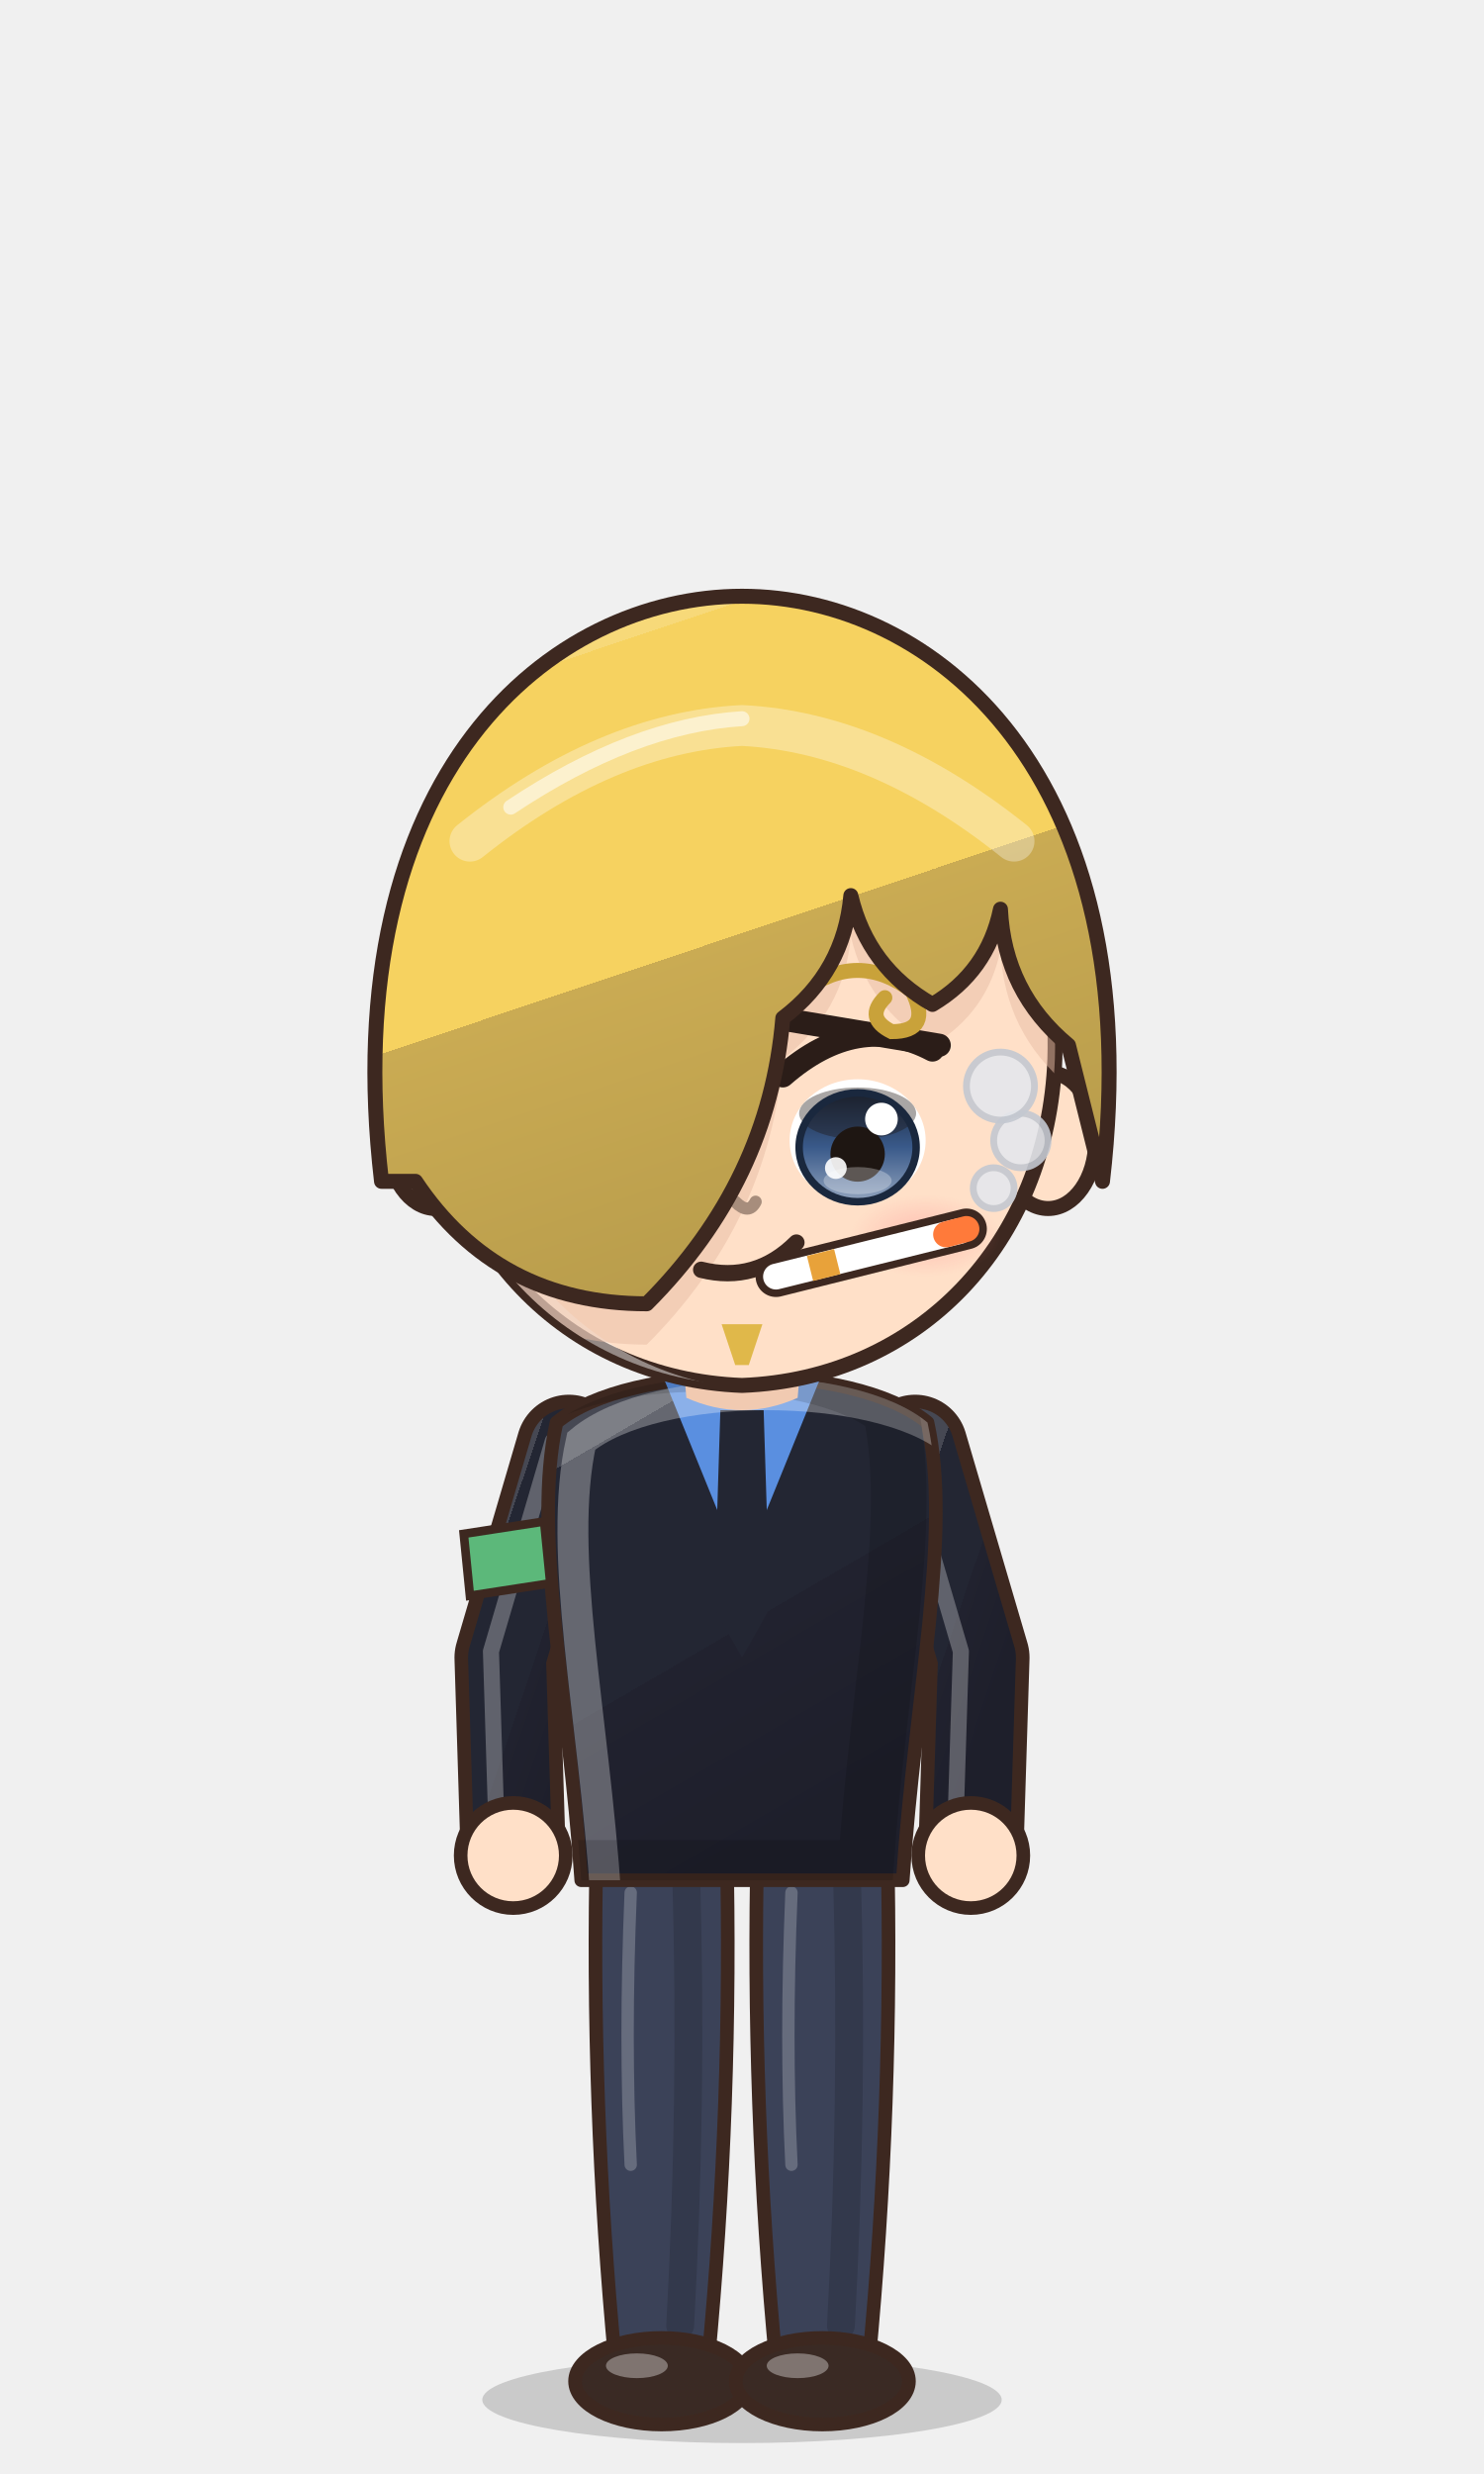
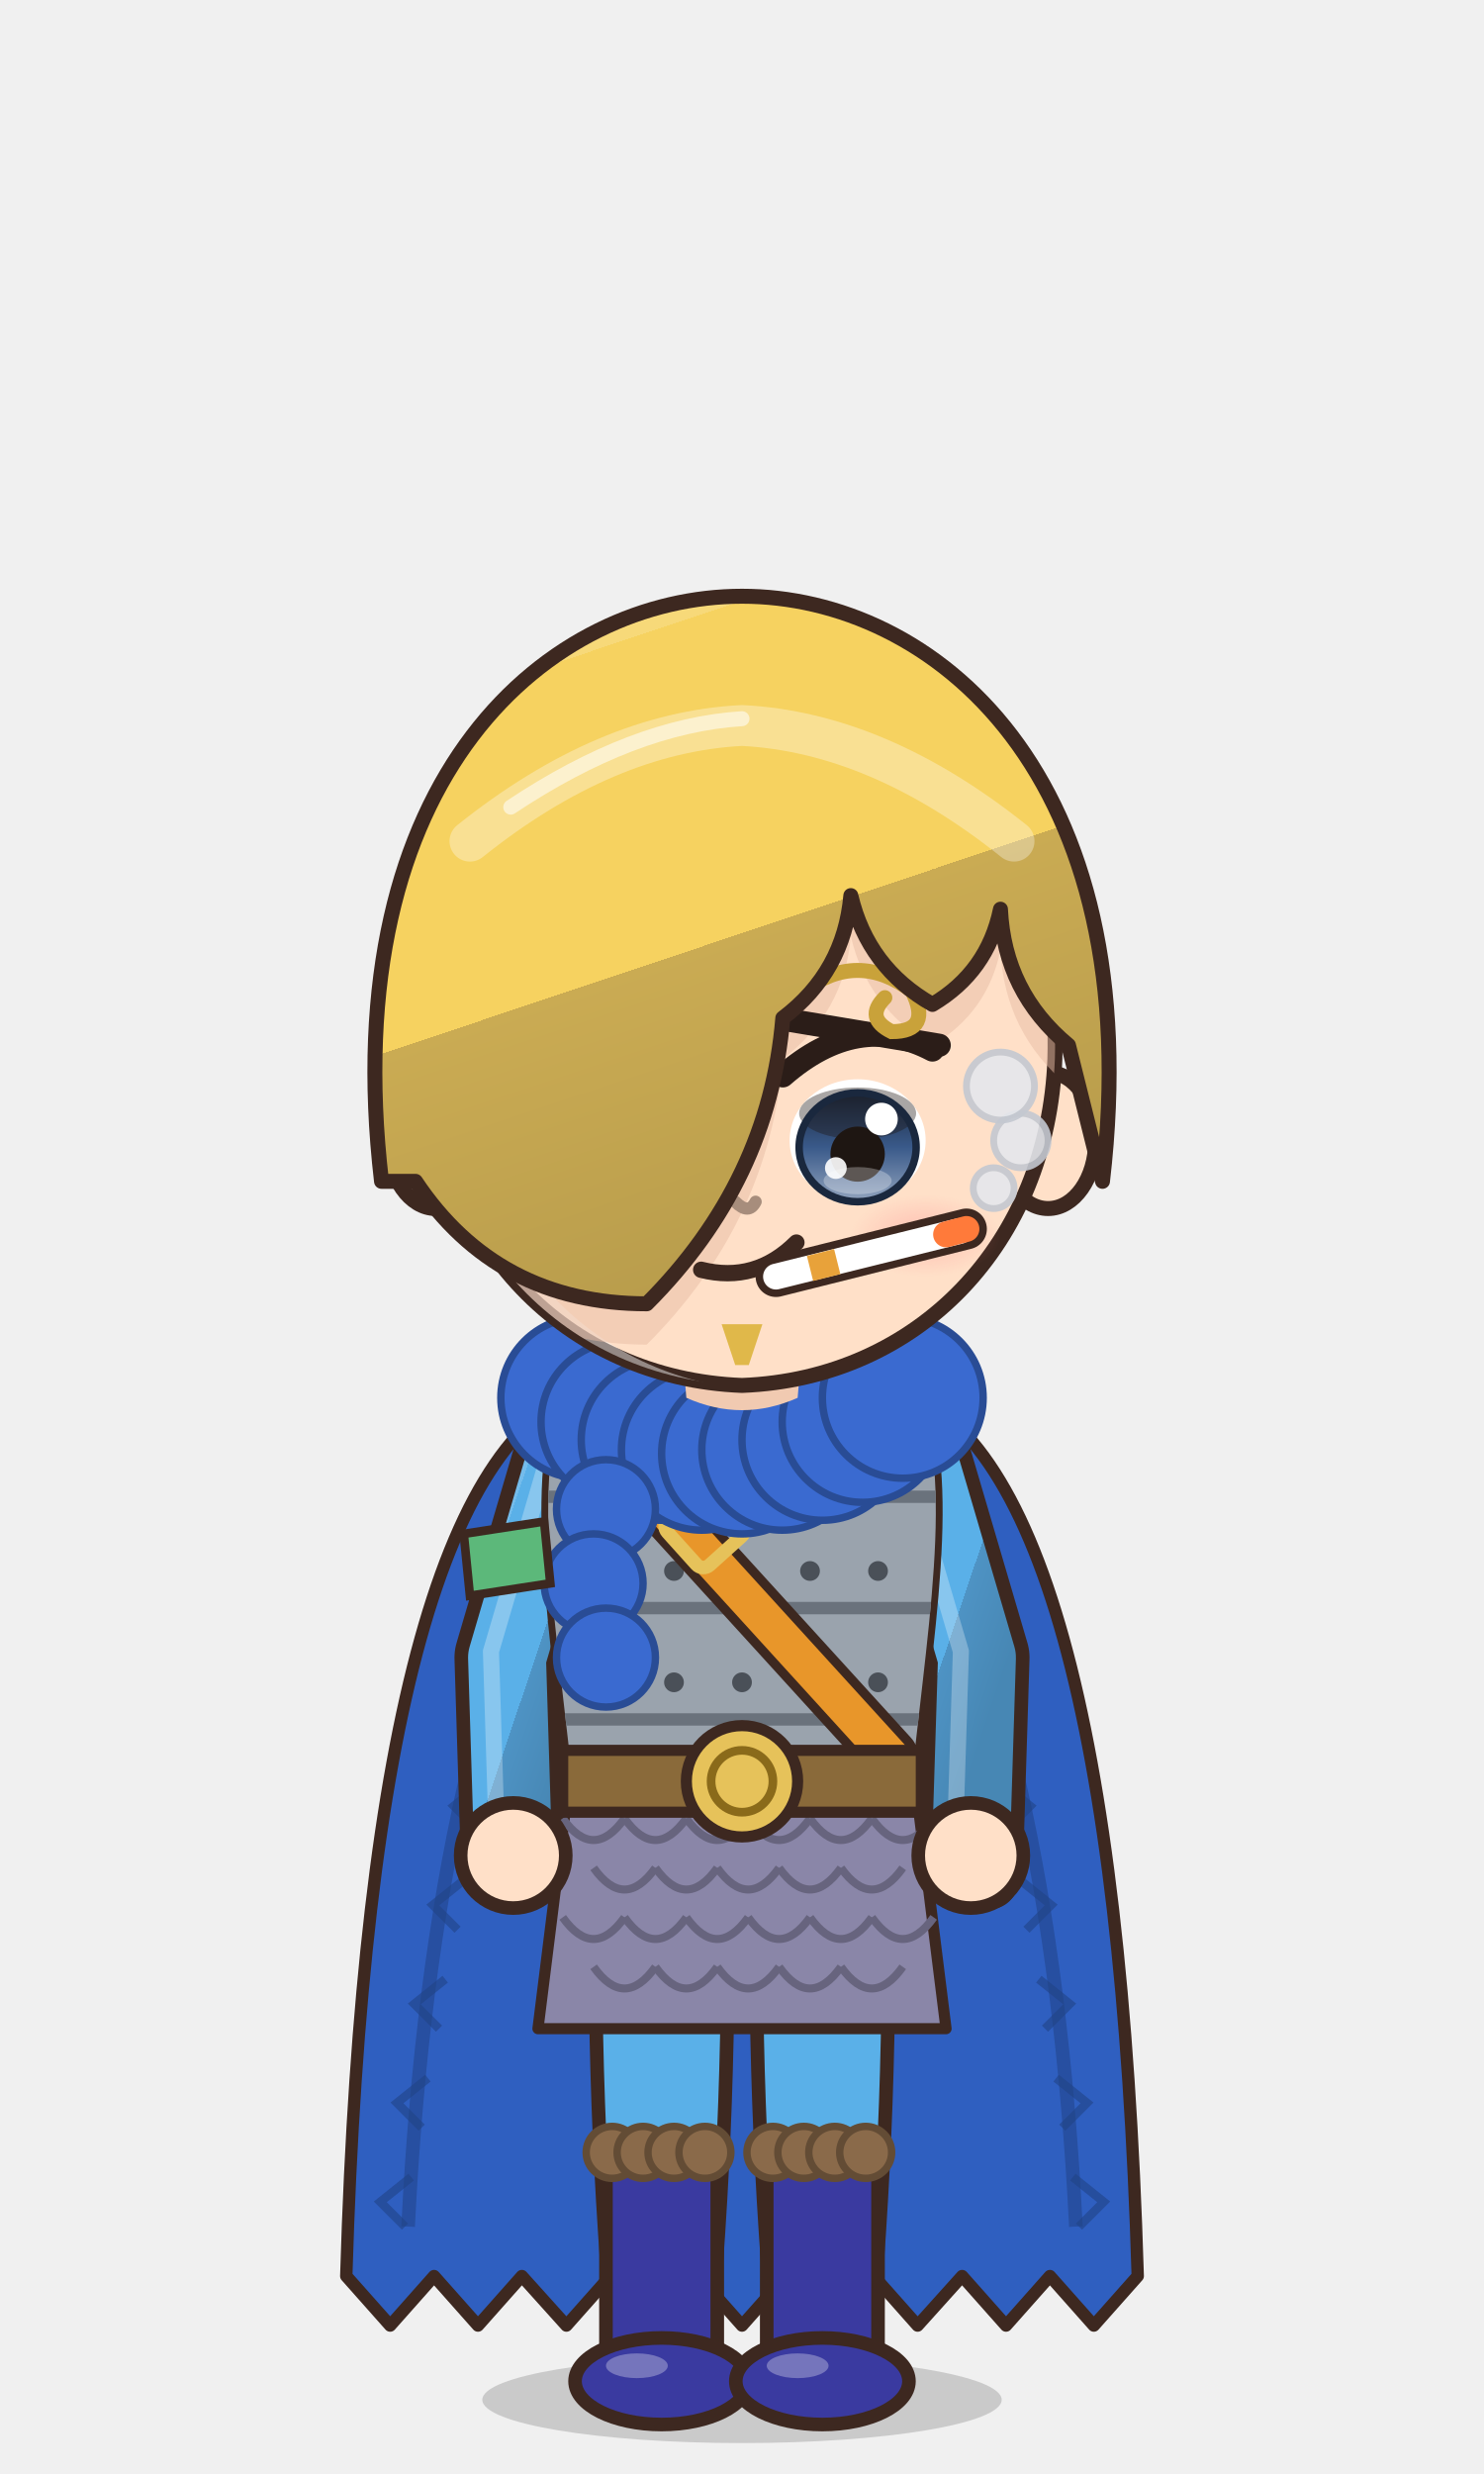
<svg xmlns="http://www.w3.org/2000/svg" viewBox="-120 -180 240 400" width="81.6" height="136.0">
  <defs>
    <linearGradient id="hair86" x1="0" y1="0" x2=".35" y2="1">
      <stop offset="0" stop-color="#f7d979" />
      <stop offset=".16" stop-color="#f7d979" />
      <stop offset=".16" stop-color="#f6d260" />
      <stop offset=".58" stop-color="#f6d260" />
      <stop offset=".58" stop-color="#caab53" />
      <stop offset="1" stop-color="#b99d4c" />
    </linearGradient>
    <radialGradient id="skin86" cx=".4" cy=".32" r=".85">
      <stop offset="0" stop-color="#ffe0c8" />
      <stop offset=".84" stop-color="#ffe0c8" />
      <stop offset=".84" stop-color="#f1cab1" />
      <stop offset="1" stop-color="#f1cab1" />
    </radialGradient>
    <linearGradient id="cloth86" x1="0" y1="0" x2=".45" y2="1">
-       <stop offset="0" stop-color="#464853" />
-       <stop offset=".16" stop-color="#464853" />
-       <stop offset=".16" stop-color="#232633" />
-       <stop offset=".6" stop-color="#232633" />
-       <stop offset=".6" stop-color="#21222f" />
-       <stop offset="1" stop-color="#1e1f2b" />
+       <stop offset="0" stop-color="#74bceb" />
+       <stop offset=".16" stop-color="#74bceb" />
+       <stop offset=".16" stop-color="#5ab0e8" />
+       <stop offset=".6" stop-color="#5ab0e8" />
+       <stop offset=".6" stop-color="#4e93c4" />
+       <stop offset="1" stop-color="#4787b4" />
    </linearGradient>
    <linearGradient id="iris86" x1="0" y1="0" x2="0" y2="1">
      <stop offset="0" stop-color="#1a283e" />
      <stop offset=".5" stop-color="#3a5a8a" />
      <stop offset="1" stop-color="#92a4be" />
    </linearGradient>
    <linearGradient id="gold86" x1="0" y1="0" x2="1" y2="1">
      <stop offset="0" stop-color="#f6d27a" />
      <stop offset=".55" stop-color="#d9a63a" />
      <stop offset="1" stop-color="#a8761e" />
    </linearGradient>
    <linearGradient id="steel86" x1="0" y1="0" x2="1" y2="1">
      <stop offset="0" stop-color="#e4e8ee" />
      <stop offset=".5" stop-color="#9aa3ad" />
      <stop offset="1" stop-color="#5a606a" />
    </linearGradient>
    <linearGradient id="beard86" x1="0" y1="0" x2="0" y2="1">
      <stop offset="0" stop-color="#e6e6ea" />
      <stop offset="1" stop-color="#b8b8c2" />
    </linearGradient>
    <radialGradient id="hawkiris86" cx=".45" cy=".4" r=".7">
      <stop offset="0" stop-color="#ffe27a" />
      <stop offset=".6" stop-color="#e8a52a" />
      <stop offset="1" stop-color="#9a5a12" />
    </radialGradient>
    <linearGradient id="straw86" x1="0" y1="0" x2=".3" y2="1">
      <stop offset="0" stop-color="#ffe7aa" />
      <stop offset=".16" stop-color="#ffe7aa" />
      <stop offset=".16" stop-color="#ffe39a" />
      <stop offset=".58" stop-color="#ffe39a" />
      <stop offset=".58" stop-color="#e9b456" />
      <stop offset="1" stop-color="#d6a54f" />
    </linearGradient>
    <radialGradient id="blush86">
      <stop offset="0" stop-color="#ff7f86" stop-opacity=".9" />
      <stop offset="1" stop-color="#ff7f86" stop-opacity="0" />
    </radialGradient>
    <clipPath id="face86">
      <path d="M -46,-4 C -47,-38 -25,-55 0,-55 C 25,-55 47,-38 46,-4 C 45,23 26,43 0,44 C -26,43 -45,23 -46,-4 Z" />
    </clipPath>
    <clipPath id="torso86">
      <path d="M -30,50 C -34,68 -28,94 -26,124 L 26,124 C 28,94 34,68 30,50 C 18,40 -18,40 -30,50 Z" />
    </clipPath>
  </defs>
  <ellipse cx="0" cy="208" rx="42" ry="7" fill="#000000" opacity=".16" />
  <g transform="translate(0,44.0) scale(1.100,1.100) translate(0,-44)" />
  <g transform="translate(0,205) scale(1,1) translate(0,-205)">
-     <path d="M -23.5,118 Q -24.5,160.0 -20.5,202 L -5.5,202 Q -1.5,160.0 -2.5,118 Z" fill="#3b4258" stroke="#3d2820" stroke-width="2.2" stroke-linejoin="round" />
-     <path d="M -9,124 Q -8,160 -10,196" stroke="#000000" stroke-width="4.5" fill="none" opacity=".14" stroke-linecap="round" />
-     <path d="M -18,126 Q -19,150 -18,170" stroke="#ffffff" stroke-width="2" fill="none" opacity=".22" stroke-linecap="round" />
-     <ellipse cx="-13" cy="205" rx="14" ry="7" fill="#3a2a24" stroke="#3d2820" stroke-width="2.2" stroke-linejoin="round" />
-     <ellipse cx="-17" cy="202.5" rx="5" ry="2" fill="#ffffff" opacity=".35" />
-     <path d="M 2.5,118 Q 1.5,160.0 5.5,202 L 20.5,202 Q 24.5,160.0 23.5,118 Z" fill="#3b4258" stroke="#3d2820" stroke-width="2.2" stroke-linejoin="round" />
-     <path d="M 17,124 Q 18,160 16,196" stroke="#000000" stroke-width="4.5" fill="none" opacity=".14" stroke-linecap="round" />
-     <path d="M 8,126 Q 7,150 8,170" stroke="#ffffff" stroke-width="2" fill="none" opacity=".22" stroke-linecap="round" />
-     <ellipse cx="13" cy="205" rx="14" ry="7" fill="#3a2a24" stroke="#3d2820" stroke-width="2.2" stroke-linejoin="round" />
-     <ellipse cx="9" cy="202.5" rx="5" ry="2" fill="#ffffff" opacity=".35" />
+     <path d="M -24,44 Q -60,54 -64,188 L -64.0,188.0 L -56.9,196.0 L -49.8,188.0 L -42.7,196.0 L -35.6,188.0 L -28.4,196.0 L -21.3,188.0 L -14.2,196.0 L -7.1,188.0 L 0.0,196.0 L 7.1,188.0 L 14.2,196.0 L 21.3,188.0 L 28.4,196.0 L 35.6,188.0 L 42.7,196.0 L 49.8,188.0 L 56.9,196.0 L 64.0,188.0 Q 60,54 24,44 Z" fill="#2f5fc0" stroke="#3d2820" stroke-width="2" stroke-linejoin="round" />
+     <path d="M -54,180 Q -50,100 -26,56" stroke="#204286" stroke-width="2.2" fill="none" opacity=".55" />
+     <path d="M 54,180 Q 50,100 26,56" stroke="#204286" stroke-width="2.2" fill="none" opacity=".55" />
+     <path d="M -33.5,76 l -5,4 l 4,4" stroke="#204286" stroke-width="1.4" fill="none" opacity=".6" />
+     <path d="M -37.9,92 l -5,4 l 4,4" stroke="#204286" stroke-width="1.4" fill="none" opacity=".6" />
+     <path d="M -41.6,108 l -5,4 l 4,4" stroke="#204286" stroke-width="1.4" fill="none" opacity=".6" />
+     <path d="M -45.0,124 l -5,4 l 4,4" stroke="#204286" stroke-width="1.4" fill="none" opacity=".6" />
+     <path d="M -48.0,140 l -5,4 l 4,4" stroke="#204286" stroke-width="1.4" fill="none" opacity=".6" />
+     <path d="M -50.8,156 l -5,4 l 4,4" stroke="#204286" stroke-width="1.4" fill="none" opacity=".6" />
+     <path d="M -53.5,172 l -5,4 l 4,4" stroke="#204286" stroke-width="1.4" fill="none" opacity=".6" />
+     <path d="M 33.5,76 l 5,4 l -4,4" stroke="#204286" stroke-width="1.4" fill="none" opacity=".6" />
+     <path d="M 37.9,92 l 5,4 l -4,4" stroke="#204286" stroke-width="1.4" fill="none" opacity=".6" />
+     <path d="M 41.6,108 l 5,4 l -4,4" stroke="#204286" stroke-width="1.4" fill="none" opacity=".6" />
+     <path d="M 45.0,124 l 5,4 l -4,4" stroke="#204286" stroke-width="1.4" fill="none" opacity=".6" />
+     <path d="M 48.0,140 l 5,4 l -4,4" stroke="#204286" stroke-width="1.4" fill="none" opacity=".6" />
+     <path d="M 50.8,156 l 5,4 l -4,4" stroke="#204286" stroke-width="1.4" fill="none" opacity=".6" />
+     <path d="M 53.5,172 l 5,4 l -4,4" stroke="#204286" stroke-width="1.4" fill="none" opacity=".6" />
+     <path d="M -42,-40 L 40,124" stroke="#3d2820" stroke-width="9.4" stroke-linecap="round" />
+     <path d="M -42,-40 L 40,124" stroke="#3a8ac8" stroke-width="6" stroke-linecap="round" />
+     <path d="M -50,-48 L -36,-32 M -52,-36 L -38,-44" stroke="#9aa3ad" stroke-width="4" stroke-linecap="round" />
+     <path d="M -23.5,118 Q -24.5,160.0 -20.5,202 L -5.5,202 Q -1.5,160.0 -2.5,118 Z" fill="#5ab0e8" stroke="#3d2820" stroke-width="2.2" stroke-linejoin="round" />
+     <path d="M -22,168 L -4,168 L -4,202 L -22,202 Z" fill="#3a3aa0" stroke="#3d2820" stroke-width="2.2" stroke-linejoin="round" />
+     <circle cx="-21.0" cy="168.0" r="4.2" fill="#8a6a4a" stroke="#634c35" stroke-width="1.2" />
+     <circle cx="-16.0" cy="168.0" r="4.2" fill="#8a6a4a" stroke="#634c35" stroke-width="1.2" />
+     <circle cx="-11.0" cy="168.0" r="4.2" fill="#8a6a4a" stroke="#634c35" stroke-width="1.2" />
+     <circle cx="-6.0" cy="168.0" r="4.2" fill="#8a6a4a" stroke="#634c35" stroke-width="1.2" />
+     <ellipse cx="-13" cy="205" rx="14" ry="7" fill="#3a3aa0" stroke="#3d2820" stroke-width="2.2" stroke-linejoin="round" />
+     <ellipse cx="-17" cy="202.5" rx="5" ry="2" fill="#ffffff" opacity=".3" />
+     <path d="M 2.5,118 Q 1.5,160.0 5.5,202 L 20.5,202 Q 24.5,160.0 23.5,118 Z" fill="#5ab0e8" stroke="#3d2820" stroke-width="2.2" stroke-linejoin="round" />
+     <path d="M 4,168 L 22,168 L 22,202 L 4,202 Z" fill="#3a3aa0" stroke="#3d2820" stroke-width="2.2" stroke-linejoin="round" />
+     <circle cx="5.0" cy="168.0" r="4.2" fill="#8a6a4a" stroke="#634c35" stroke-width="1.2" />
+     <circle cx="10.0" cy="168.0" r="4.2" fill="#8a6a4a" stroke="#634c35" stroke-width="1.2" />
+     <circle cx="15.0" cy="168.0" r="4.2" fill="#8a6a4a" stroke="#634c35" stroke-width="1.2" />
+     <circle cx="20.0" cy="168.0" r="4.2" fill="#8a6a4a" stroke="#634c35" stroke-width="1.2" />
+     <ellipse cx="13" cy="205" rx="14" ry="7" fill="#3a3aa0" stroke="#3d2820" stroke-width="2.2" stroke-linejoin="round" />
+     <ellipse cx="9" cy="202.5" rx="5" ry="2" fill="#ffffff" opacity=".3" />
    <path d="M -28,54 L -38,88 L -37,120" stroke="#3d2820" stroke-width="17" fill="none" stroke-linecap="round" stroke-linejoin="round" />
    <path d="M -28,54 L -38,88 L -37,120" stroke="url(#cloth86)" stroke-width="12.6" fill="none" stroke-linecap="round" stroke-linejoin="round" />
    <path d="M -28,54 L -38,88 L -37,120" transform="translate(-2.6,-1)" stroke="#ffffff" stroke-width="2.6" fill="none" stroke-linecap="round" stroke-linejoin="round" opacity=".28" />
    <path d="M 28,54 L 38,88 L 37,120" stroke="#3d2820" stroke-width="17" fill="none" stroke-linecap="round" stroke-linejoin="round" />
    <path d="M 28,54 L 38,88 L 37,120" stroke="url(#cloth86)" stroke-width="12.6" fill="none" stroke-linecap="round" stroke-linejoin="round" />
    <path d="M 28,54 L 38,88 L 37,120" transform="translate(-2.6,-1)" stroke="#ffffff" stroke-width="2.6" fill="none" stroke-linecap="round" stroke-linejoin="round" opacity=".28" />
    <path d="M -30,50 C -34,68 -28,94 -26,124 L 26,124 C 28,94 34,68 30,50 C 18,40 -18,40 -30,50 Z" fill="url(#cloth86)" stroke="#3d2820" stroke-width="2.2" stroke-linejoin="round" />
-     <path d="M -13,42 L 13,42 L 0,74 Z" fill="#5a8fe0" />
-     <path d="M -3.5,48 L 3.5,48 L 4.5,80 L 0,88 L -4.5,80 Z" fill="#232633" />
    <g clip-path="url(#torso86)">
      <path d="M -30,50 C -34,68 -28,94 -26,124 L 26,124 C 28,94 34,68 30,50 C 18,40 -18,40 -30,50 Z" transform="translate(4,3)" fill="none" stroke="#ffffff" stroke-width="5" opacity=".3" />
      <path d="M -30,50 C -34,68 -28,94 -26,124 L 26,124 C 28,94 34,68 30,50 C 18,40 -18,40 -30,50 Z" transform="translate(-6,-2)" fill="none" stroke="#000000" stroke-width="9" opacity=".13" />
    </g>
+     <g clip-path="url(#torso86)">
+       <rect x="-40" y="40" width="80" height="90" fill="#9aa3ad" />
+       <path d="M -40,62 L 40,62" stroke="#6a727c" stroke-width="2" />
+       <path d="M -40,80 L 40,80" stroke="#6a727c" stroke-width="2" />
+       <path d="M -40,98 L 40,98" stroke="#6a727c" stroke-width="2" />
+       <circle cx="-22" cy="56" r="1.6" fill="#4a5058" />
+       <circle cx="-11" cy="56" r="1.6" fill="#4a5058" />
+       <circle cx="0" cy="56" r="1.6" fill="#4a5058" />
+       <circle cx="11" cy="56" r="1.6" fill="#4a5058" />
+       <circle cx="22" cy="56" r="1.6" fill="#4a5058" />
+       <circle cx="-22" cy="74" r="1.6" fill="#4a5058" />
+       <circle cx="-11" cy="74" r="1.6" fill="#4a5058" />
+       <circle cx="0" cy="74" r="1.6" fill="#4a5058" />
+       <circle cx="11" cy="74" r="1.6" fill="#4a5058" />
+       <circle cx="22" cy="74" r="1.6" fill="#4a5058" />
+       <circle cx="-22" cy="92" r="1.6" fill="#4a5058" />
+       <circle cx="-11" cy="92" r="1.6" fill="#4a5058" />
+       <circle cx="0" cy="92" r="1.6" fill="#4a5058" />
+       <circle cx="11" cy="92" r="1.6" fill="#4a5058" />
+       <circle cx="22" cy="92" r="1.6" fill="#4a5058" />
+     </g>
+     <path d="M -28,108 L 28,108 L 33,148 L 33.0,148.0 L 25.7,148.0 L 18.3,148.0 L 11.0,148.0 L 3.7,148.0 L -3.7,148.0 L -11.0,148.0 L -18.3,148.0 L -25.7,148.0 L -33.0,148.0 Z" fill="#8a86a8" stroke="#3d2820" stroke-width="1.8" stroke-linejoin="round" />
+     <path d="M -29,114 q 5,7 10,0" stroke="#67647e" stroke-width="1.3" fill="none" />
+     <path d="M -19,114 q 5,7 10,0" stroke="#67647e" stroke-width="1.3" fill="none" />
+     <path d="M -9,114 q 5,7 10,0" stroke="#67647e" stroke-width="1.3" fill="none" />
+     <path d="M 1,114 q 5,7 10,0" stroke="#67647e" stroke-width="1.3" fill="none" />
+     <path d="M 11,114 q 5,7 10,0" stroke="#67647e" stroke-width="1.3" fill="none" />
+     <path d="M 21,114 q 5,7 10,0" stroke="#67647e" stroke-width="1.3" fill="none" />
+     <path d="M -24,122 q 5,7 10,0" stroke="#67647e" stroke-width="1.3" fill="none" />
+     <path d="M -14,122 q 5,7 10,0" stroke="#67647e" stroke-width="1.3" fill="none" />
+     <path d="M -4,122 q 5,7 10,0" stroke="#67647e" stroke-width="1.3" fill="none" />
+     <path d="M 6,122 q 5,7 10,0" stroke="#67647e" stroke-width="1.3" fill="none" />
+     <path d="M 16,122 q 5,7 10,0" stroke="#67647e" stroke-width="1.3" fill="none" />
+     <path d="M -29,130 q 5,7 10,0" stroke="#67647e" stroke-width="1.3" fill="none" />
+     <path d="M -19,130 q 5,7 10,0" stroke="#67647e" stroke-width="1.3" fill="none" />
+     <path d="M -9,130 q 5,7 10,0" stroke="#67647e" stroke-width="1.3" fill="none" />
+     <path d="M 1,130 q 5,7 10,0" stroke="#67647e" stroke-width="1.3" fill="none" />
+     <path d="M 11,130 q 5,7 10,0" stroke="#67647e" stroke-width="1.3" fill="none" />
+     <path d="M 21,130 q 5,7 10,0" stroke="#67647e" stroke-width="1.3" fill="none" />
+     <path d="M -24,138 q 5,7 10,0" stroke="#67647e" stroke-width="1.3" fill="none" />
+     <path d="M -14,138 q 5,7 10,0" stroke="#67647e" stroke-width="1.3" fill="none" />
+     <path d="M -4,138 q 5,7 10,0" stroke="#67647e" stroke-width="1.3" fill="none" />
+     <path d="M 6,138 q 5,7 10,0" stroke="#67647e" stroke-width="1.3" fill="none" />
+     <path d="M 16,138 q 5,7 10,0" stroke="#67647e" stroke-width="1.3" fill="none" />
+     <path d="M -27,48 L 24,104" stroke="#3d2820" stroke-width="9" stroke-linecap="round" />
+     <path d="M -27,48 L 24,104" stroke="#e8962a" stroke-width="6" stroke-linecap="round" />
+     <rect x="-11" y="62" width="10" height="10" rx="1.5" fill="none" stroke="#e6c25a" stroke-width="2.2" transform="rotate(48 -6 67)" />
+     <rect x="-29" y="103" width="58" height="10" fill="#8a6a3a" stroke="#3d2820" stroke-width="1.8" />
+     <circle cx="0" cy="108" r="9" fill="#e6c25a" stroke="#3d2820" stroke-width="1.8" />
+     <circle cx="0" cy="108" r="5" fill="none" stroke="#8a6a1a" stroke-width="1.4" />
+     <circle cx="-26.0" cy="46.0" r="13" fill="#3a6ad0" stroke="#294c95" stroke-width="1.2" />
+     <circle cx="-19.5" cy="49.9" r="13" fill="#3a6ad0" stroke="#294c95" stroke-width="1.2" />
+     <circle cx="-13.0" cy="52.8" r="13" fill="#3a6ad0" stroke="#294c95" stroke-width="1.2" />
+     <circle cx="-6.5" cy="54.4" r="13" fill="#3a6ad0" stroke="#294c95" stroke-width="1.2" />
+     <circle cx="0.0" cy="55.0" r="13" fill="#3a6ad0" stroke="#294c95" stroke-width="1.2" />
+     <circle cx="6.5" cy="54.4" r="13" fill="#3a6ad0" stroke="#294c95" stroke-width="1.2" />
+     <circle cx="13.0" cy="52.8" r="13" fill="#3a6ad0" stroke="#294c95" stroke-width="1.2" />
+     <circle cx="19.5" cy="49.9" r="13" fill="#3a6ad0" stroke="#294c95" stroke-width="1.2" />
+     <circle cx="26.0" cy="46.0" r="13" fill="#3a6ad0" stroke="#294c95" stroke-width="1.2" />
+     <circle cx="-22.0" cy="64.0" r="8" fill="#3a6ad0" stroke="#294c95" stroke-width="1.2" />
+     <circle cx="-24.0" cy="76.0" r="8" fill="#3a6ad0" stroke="#294c95" stroke-width="1.2" />
+     <circle cx="-22.0" cy="88.0" r="8" fill="#3a6ad0" stroke="#294c95" stroke-width="1.2" />
    <circle cx="-37" cy="120" r="8.5" fill="url(#skin86)" stroke="#3d2820" stroke-width="2.2" />
    <circle cx="37" cy="120" r="8.5" fill="url(#skin86)" stroke="#3d2820" stroke-width="2.2" />
    <path d="M -45,68 L -32,66 L -31,76 L -44,78 Z" fill="#5cb87a" stroke="#3d2820" stroke-width="1.4" />
    <path d="M -10,34 L 10,34 L 9,46 Q 0,50 -9,46 Z" fill="#f1cab1" />
  </g>
  <g transform="translate(0,44.0) scale(1.100,1.100) translate(0,-44)">
    <ellipse cx="-45" cy="8" rx="7" ry="10" fill="url(#skin86)" stroke="#3d2820" stroke-width="2.2" stroke-linejoin="round" />
    <ellipse cx="45" cy="8" rx="7" ry="10" fill="url(#skin86)" stroke="#3d2820" stroke-width="2.2" stroke-linejoin="round" />
    <path d="M -46,-4 C -47,-38 -25,-55 0,-55 C 25,-55 47,-38 46,-4 C 45,23 26,43 0,44 C -26,43 -45,23 -46,-4 Z" fill="url(#skin86)" stroke="#3d2820" stroke-width="2.2" stroke-linejoin="round" />
    <g clip-path="url(#face86)">
      <path d="M -46,-4 C -47,-38 -25,-55 0,-55 C 25,-55 47,-38 46,-4 C 45,23 26,43 0,44 C -26,43 -45,23 -46,-4 Z" transform="translate(3.5,2.5)" fill="none" stroke="#ffffff" stroke-width="3.4" opacity=".45" />
    </g>
    <g clip-path="url(#face86)">
      <path d="M -53,14 C -60,-46 -28,-72 0,-72 C 28,-72 60,-46 53,14 L 48,-6 Q 38.6,-13.8 38,-26 Q 36.1,-16.8 28,-12 Q 18.5,-17.4 16,-28 Q 15.0,-16.8 6,-10 Q 4,14 -14,32 Q -36,32 -48,14 L -53,14 Z" transform="translate(0,6)" fill="#e7bca4" opacity=".5" />
    </g>
    <ellipse cx="-17" cy="8" rx="10" ry="9" fill="#ffffff" />
    <ellipse cx="-17" cy="9" rx="8.6" ry="8" fill="url(#iris86)" />
    <ellipse cx="-17" cy="4.0" rx="8.6" ry="3.8" fill="#1e1612" opacity=".38" />
    <ellipse cx="-17" cy="9" rx="8.6" ry="8" fill="none" stroke="#1a283e" stroke-width="1.1" />
    <ellipse cx="-17" cy="10" rx="4" ry="4.05" fill="#1e1612" />
    <ellipse cx="-17" cy="13.9" rx="5" ry="2.0" fill="#ffffff" opacity=".28" />
    <circle cx="-13.5" cy="4.85" r="2.4" fill="#ffffff" />
    <circle cx="-20.2" cy="12.05" r="1.6" fill="#ffffff" opacity=".9" />
    <path d="M -28,-1.5 Q -17,-11.1 -6,-5.3" stroke="#2b1d18" stroke-width="3.4" fill="none" stroke-linecap="round" />
    <path d="M -29,-6 L -5,-10" stroke="#2b1d18" stroke-width="3.4" stroke-linecap="round" />
    <ellipse cx="17" cy="8" rx="10" ry="9" fill="#ffffff" />
    <ellipse cx="17" cy="9" rx="8.6" ry="8" fill="url(#iris86)" />
    <ellipse cx="17" cy="4.0" rx="8.6" ry="3.8" fill="#1e1612" opacity=".38" />
    <ellipse cx="17" cy="9" rx="8.6" ry="8" fill="none" stroke="#1a283e" stroke-width="1.1" />
    <ellipse cx="17" cy="10" rx="4" ry="4.05" fill="#1e1612" />
    <ellipse cx="17" cy="13.9" rx="5" ry="2.0" fill="#ffffff" opacity=".28" />
    <circle cx="20.5" cy="4.85" r="2.4" fill="#ffffff" />
    <circle cx="13.8" cy="12.05" r="1.6" fill="#ffffff" opacity=".9" />
    <path d="M 6,-1.5 Q 17,-11.1 28,-5.3" stroke="#2b1d18" stroke-width="3.4" fill="none" stroke-linecap="round" />
    <path d="M 5,-10 L 29,-6" stroke="#2b1d18" stroke-width="3.4" stroke-linecap="round" />
    <path d="M -6,27 Q 2,29 8,23" stroke="#3d2820" stroke-width="2.4" fill="none" stroke-linecap="round" />
    <ellipse cx="-27" cy="22" rx="11" ry="6" fill="url(#blush86)" opacity="0.40" />
    <ellipse cx="27" cy="22" rx="11" ry="6" fill="url(#blush86)" opacity="0.40" />
    <path d="M -1,17 Q 1,19 2,17" stroke="#a78d7c" stroke-width="1.8" fill="none" stroke-linecap="round" />
    <path d="M 9,-14 Q 17,-20 25,-14 Q 28,-8 22,-8 Q 18,-10 21,-13" stroke="#c9a23a" stroke-width="2.2" fill="none" stroke-linecap="round" />
    <path d="M -3,35 L 3,35 L 1,41 L -1,41 Z" fill="#e0b84a" />
    <path d="M 5,28 L 33,21" stroke="#3d2820" stroke-width="6" stroke-linecap="round" />
    <path d="M 5,28 L 32,21.3" stroke="#ffffff" stroke-width="3.8" stroke-linecap="round" />
    <path d="M 10,26.8 L 14,25.8" stroke="#e8a23a" stroke-width="3.8" />
    <path d="M 30,21.8 L 33,21" stroke="#ff7a3a" stroke-width="3.8" stroke-linecap="round" />
    <circle cx="37" cy="15" r="3" fill="#e4e7ec" stroke="#c3c8d0" stroke-width="1" opacity=".9" />
    <circle cx="41" cy="8" r="4" fill="#e4e7ec" stroke="#c3c8d0" stroke-width="1" opacity=".9" />
    <circle cx="38" cy="0" r="5" fill="#e4e7ec" stroke="#c3c8d0" stroke-width="1" opacity=".9" />
    <path d="M -53,14 C -60,-46 -28,-72 0,-72 C 28,-72 60,-46 53,14 L 48,-6 Q 38.6,-13.8 38,-26 Q 36.1,-16.8 28,-12 Q 18.5,-17.4 16,-28 Q 15.0,-16.8 6,-10 Q 4,14 -14,32 Q -36,32 -48,14 L -53,14 Z" fill="url(#hair86)" stroke="#3d2820" stroke-width="2.2" stroke-linejoin="round" />
    <defs>
      <clipPath id="hf86">
        <path d="M -53,14 C -60,-46 -28,-72 0,-72 C 28,-72 60,-46 53,14 L 48,-6 Q 38.6,-13.8 38,-26 Q 36.1,-16.8 28,-12 Q 18.5,-17.4 16,-28 Q 15.0,-16.8 6,-10 Q 4,14 -14,32 Q -36,32 -48,14 L -53,14 Z" />
      </clipPath>
    </defs>
    <g clip-path="url(#hf86)">
      <path d="M -40,-36 Q -20,-52 0,-53 Q 20,-52 40,-36" stroke="#ffffff" stroke-width="6" fill="none" stroke-linecap="round" opacity=".32" />
      <path d="M -34,-41 Q -16,-53 0,-54" stroke="#ffffff" stroke-width="2.2" fill="none" stroke-linecap="round" opacity=".55" />
    </g>
  </g>
  <g transform="translate(0,205) scale(1,1) translate(0,-205)" />
</svg>
